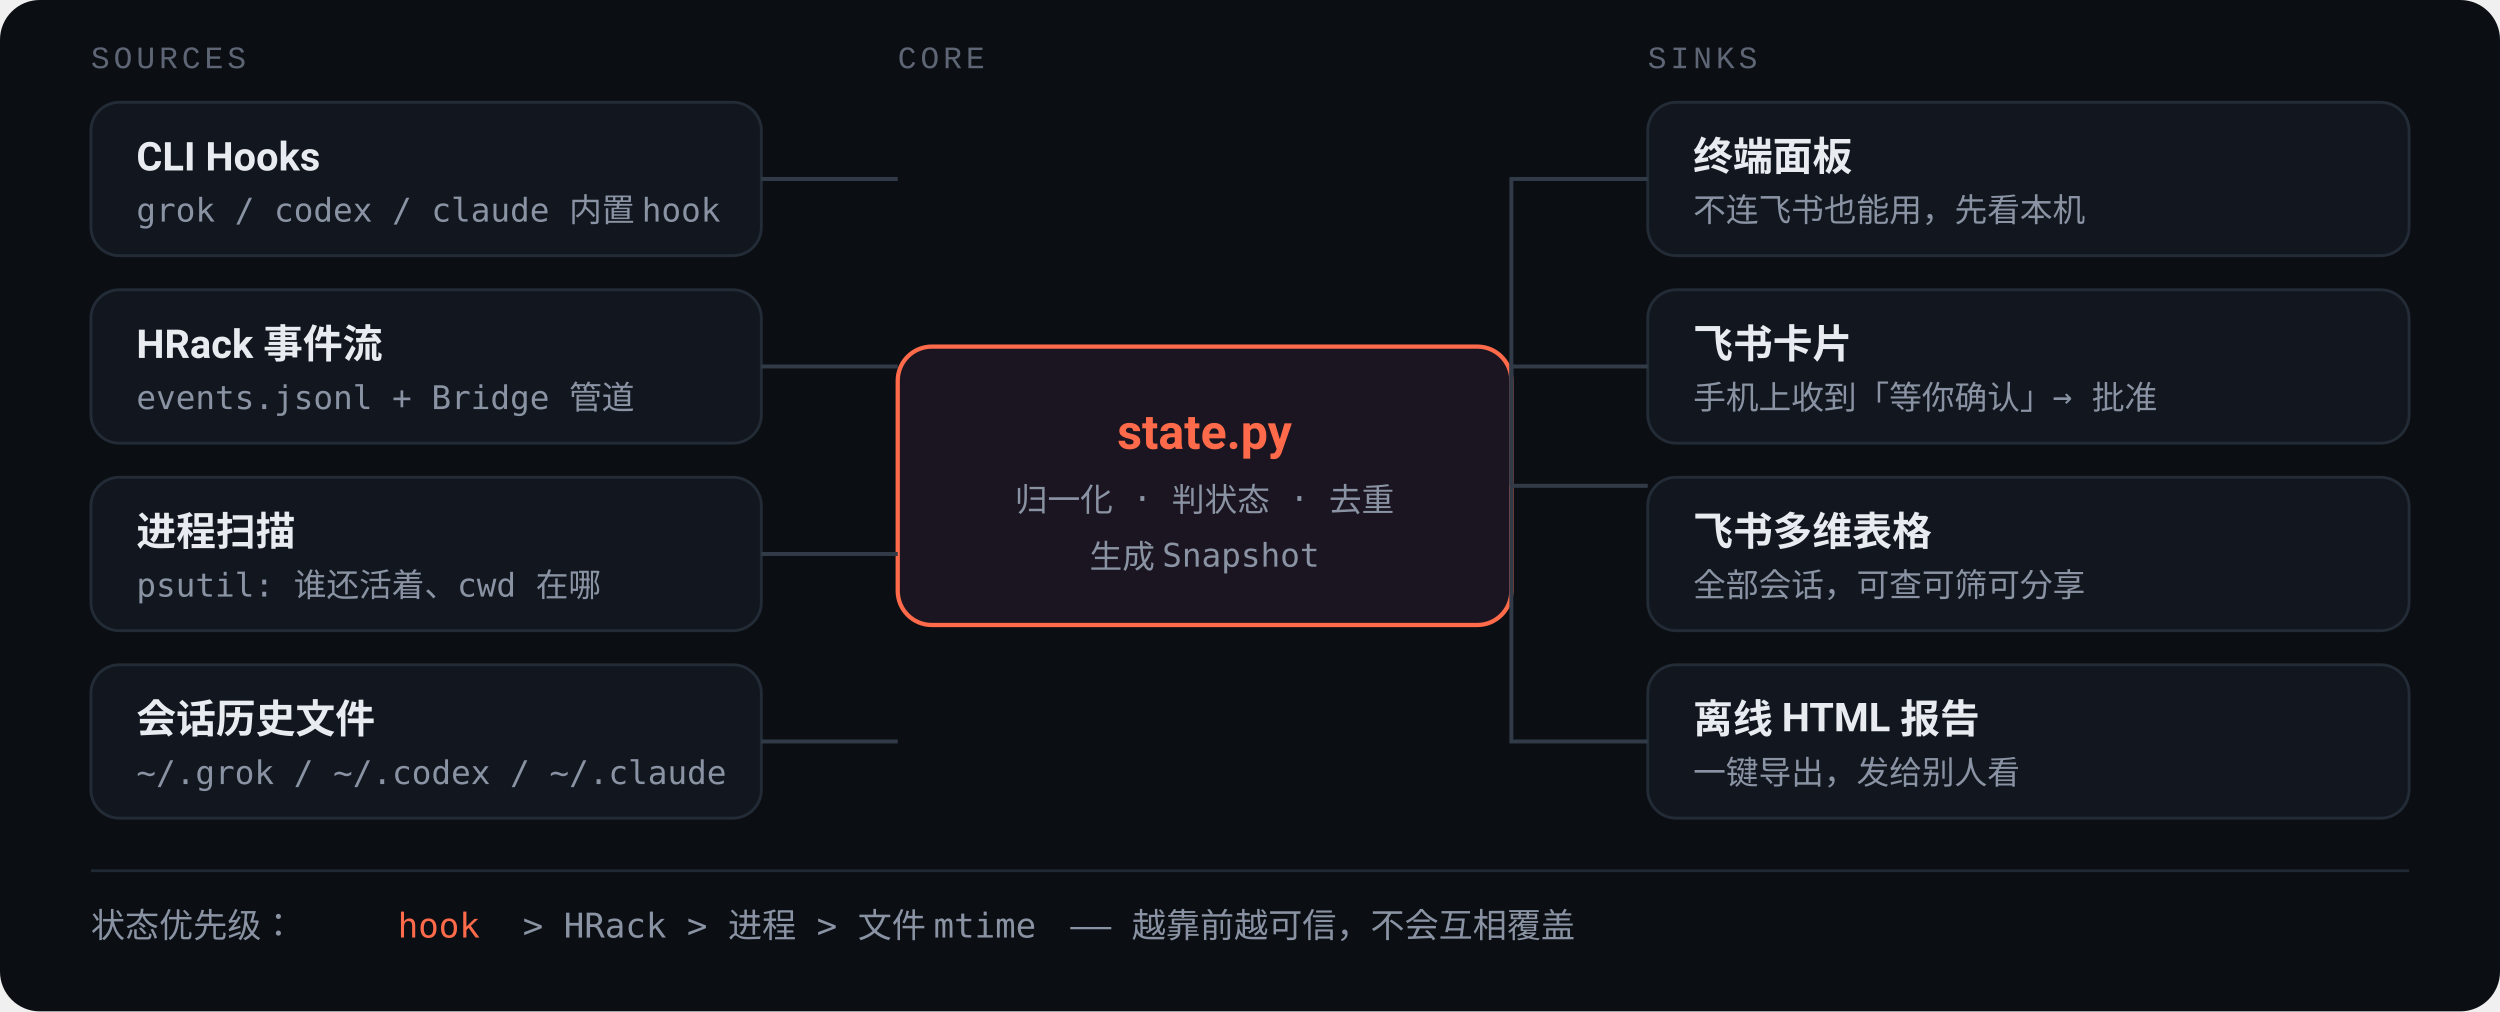
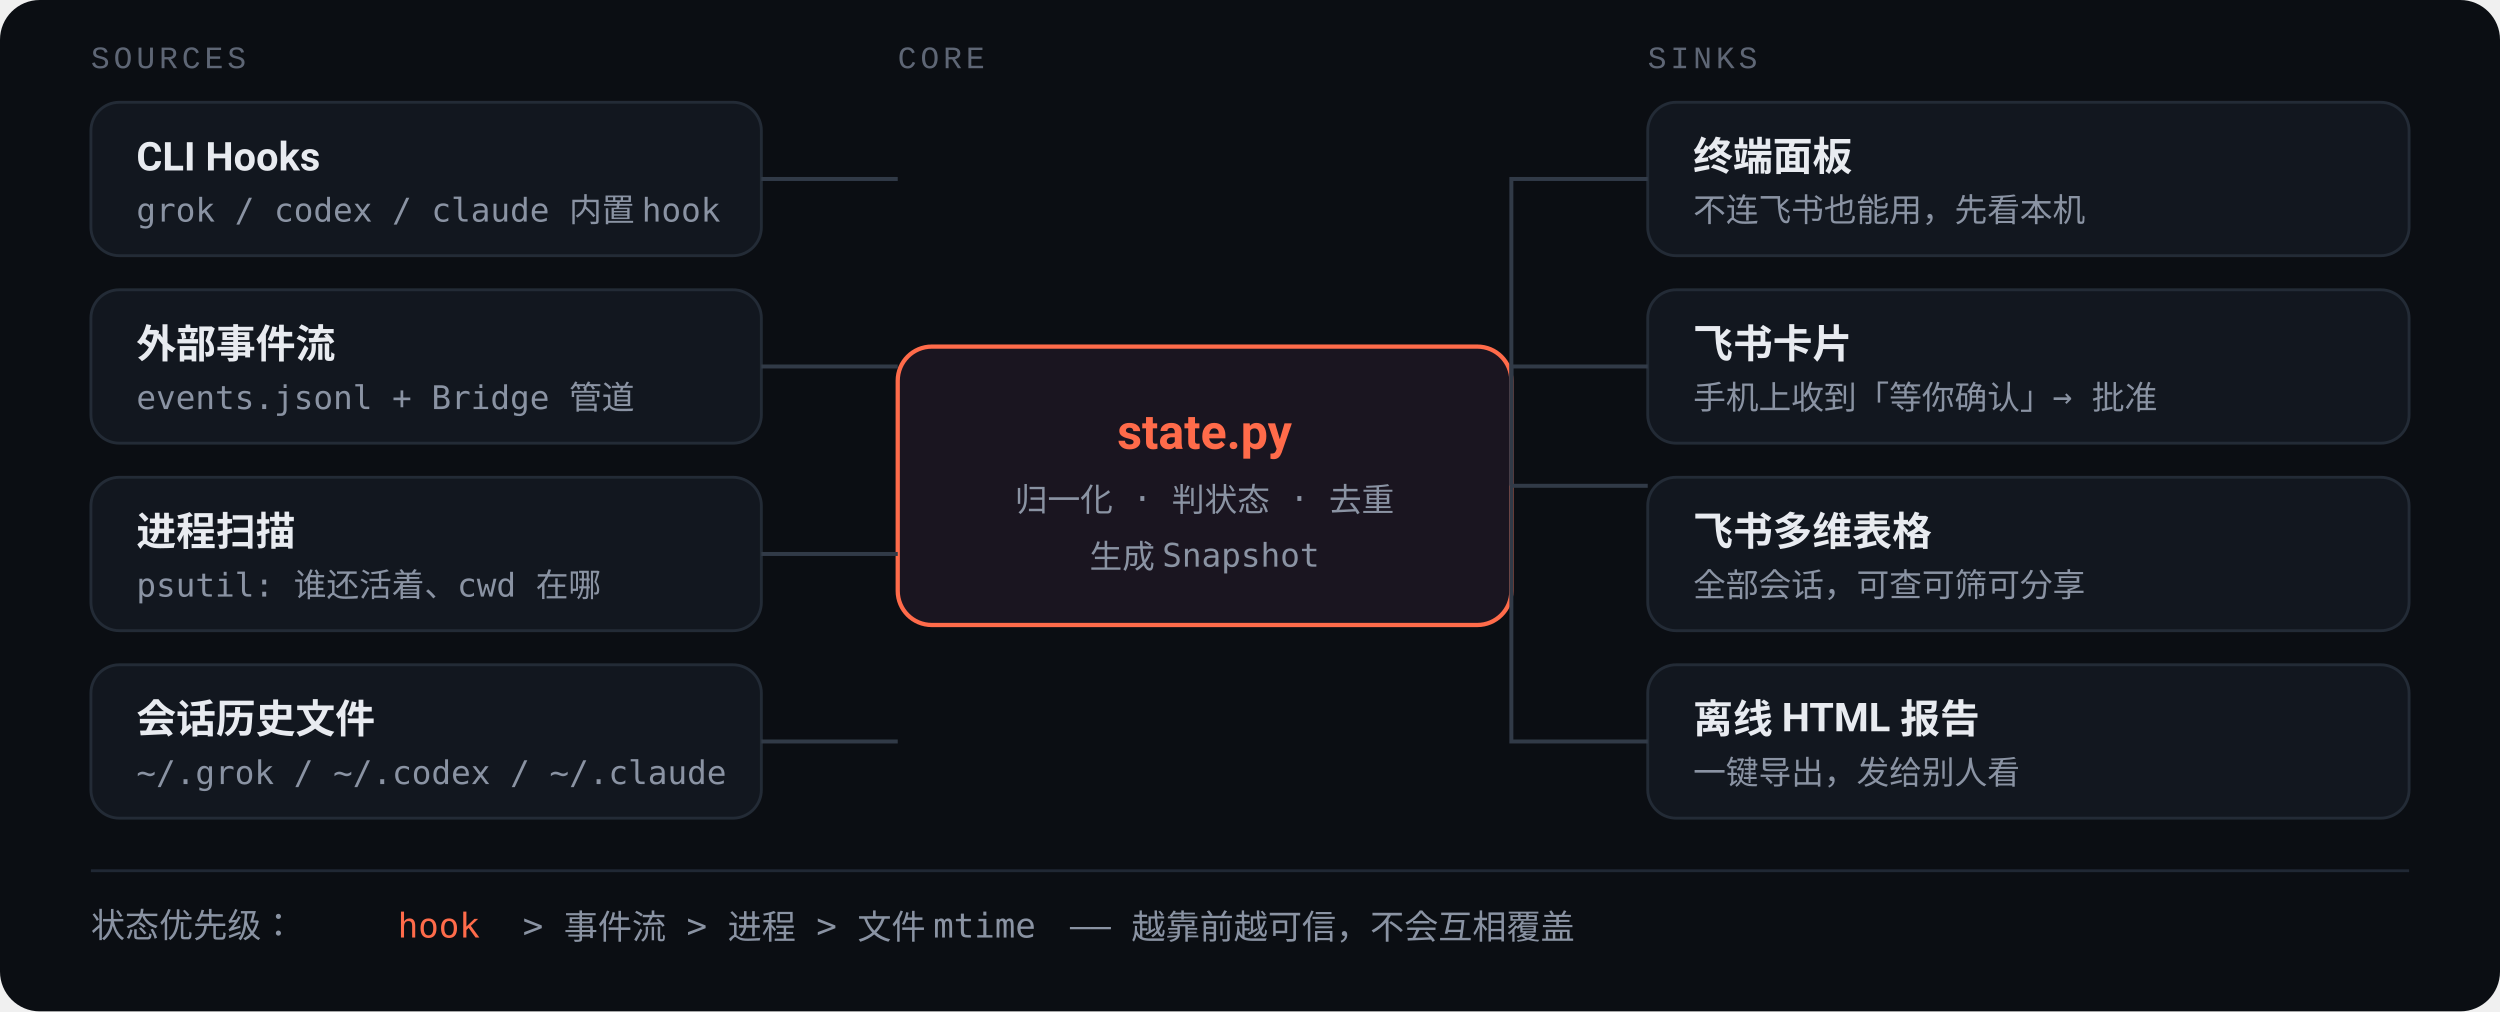
<svg xmlns="http://www.w3.org/2000/svg" viewBox="0 0 880 356" width="880" height="356" role="img" aria-label="Grok Build Center architecture">
  <style>
    .bg    { fill: #0B0E13; }
    .box   { fill: #12171F; stroke: #232B36; stroke-width: 1; }
    .core  { fill: #1A1520; stroke: #FF6B4A; stroke-width: 1.5; }
    .t     { fill: #E8EBF0; }
    .d     { fill: #8A93A3; }
    .f     { fill: #5E6675; }
    .k     { fill: #FF6B4A; }
    .arr   { stroke: #313A47; stroke-width: 1.4; fill: none; }
    .cap   { fill: #5E6675; }
    .hair  { fill: #202834; }
    @media (prefers-color-scheme: light) {
      .bg    { fill: #F5F7FA; }
      .box   { fill: #FFFFFF; stroke: #DCE2EC; }
      .core  { fill: #FFF4F0; stroke: #E5533A; }
      .t     { fill: #0F1420; }
      .d     { fill: #626C7D; }
      .f     { fill: #98A1B0; }
      .k     { fill: #C8452A; }
      .arr   { stroke: #B4BECD; }
      .cap   { fill: #8A93A3; }
      .hair  { fill: #E4E9F1; }
    }
  </style>
  <rect class="bg" width="880" height="356" rx="14" />
  <g font-family="ui-monospace, SFMono-Regular, Menlo, Consolas, 'Liberation Mono', monospace" font-size="11" letter-spacing="1.4" class="cap">
    <text x="32" y="24">SOURCES</text>
    <text x="316" y="24">CORE</text>
    <text x="580" y="24">SINKS</text>
  </g>
  <g>
    <rect class="box" x="32" y="36" width="236" height="54" rx="10" />
    <text x="48" y="60" font-family="ui-sans-serif, -apple-system, 'Segoe UI', Roboto, Arial, sans-serif" font-size="14" font-weight="600" class="t">CLI Hooks</text>
    <text x="48" y="78" font-family="ui-monospace, Menlo, Consolas, monospace" font-size="11.5" class="d">grok / codex / claude 内置 hook</text>
    <rect class="box" x="32" y="102" width="236" height="54" rx="10" />
-     <text x="48" y="126" font-family="ui-sans-serif, -apple-system, 'Segoe UI', Roboto, Arial, sans-serif" font-size="14" font-weight="600" class="t">HRack 事件流</text>
+     <text x="48" y="126" font-family="ui-sans-serif, -apple-system, 'Segoe UI', Roboto, Arial, sans-serif" font-size="14" font-weight="600" class="t">外部事件流</text>
    <text x="48" y="144" font-family="ui-monospace, Menlo, Consolas, monospace" font-size="11.5" class="d">events.jsonl + Bridge 管道</text>
    <rect class="box" x="32" y="168" width="236" height="54" rx="10" />
    <text x="48" y="192" font-family="ui-sans-serif, -apple-system, 'Segoe UI', Roboto, Arial, sans-serif" font-size="14" font-weight="600" class="t">进程扫描</text>
    <text x="48" y="210" font-family="ui-monospace, Menlo, Consolas, monospace" font-size="11.5" class="d">psutil: 谁还活着、cwd 在哪</text>
    <rect class="box" x="32" y="234" width="236" height="54" rx="10" />
    <text x="48" y="258" font-family="ui-sans-serif, -apple-system, 'Segoe UI', Roboto, Arial, sans-serif" font-size="14" font-weight="600" class="t">会话历史文件</text>
    <text x="48" y="276" font-family="ui-monospace, Menlo, Consolas, monospace" font-size="11.5" class="d">~/.grok / ~/.codex / ~/.claude</text>
  </g>
  <rect class="core" x="316" y="122" width="216" height="98" rx="12" />
  <text x="424" y="158" text-anchor="middle" font-family="ui-sans-serif, -apple-system, 'Segoe UI', Roboto, Arial, sans-serif" font-size="17" font-weight="700" class="k">state.py</text>
  <text x="424" y="180" text-anchor="middle" font-family="ui-monospace, Menlo, Consolas, monospace" font-size="11.5" class="d">归一化 · 判状态 · 去重</text>
  <text x="424" y="200" text-anchor="middle" font-family="ui-monospace, Menlo, Consolas, monospace" font-size="11.5" class="d">生成 Snapshot</text>
  <g>
    <rect class="box" x="580" y="36" width="268" height="54" rx="10" />
    <text x="596" y="60" font-family="ui-sans-serif, -apple-system, 'Segoe UI', Roboto, Arial, sans-serif" font-size="14" font-weight="600" class="t">终端面板</text>
    <text x="596" y="78" font-family="ui-monospace, Menlo, Consolas, monospace" font-size="11.5" class="d">不连飞书也能用，先看本机</text>
    <rect class="box" x="580" y="102" width="268" height="54" rx="10" />
    <text x="596" y="126" font-family="ui-sans-serif, -apple-system, 'Segoe UI', Roboto, Arial, sans-serif" font-size="14" font-weight="600" class="t">飞书卡片</text>
    <text x="596" y="144" font-family="ui-monospace, Menlo, Consolas, monospace" font-size="11.5" class="d">手机上收到「等你确认」→ 批准</text>
    <rect class="box" x="580" y="168" width="268" height="54" rx="10" />
    <text x="596" y="192" font-family="ui-sans-serif, -apple-system, 'Segoe UI', Roboto, Arial, sans-serif" font-size="14" font-weight="600" class="t">飞书多维表格</text>
    <text x="596" y="210" font-family="ui-monospace, Menlo, Consolas, monospace" font-size="11.5" class="d">全部会话，可查可筛可分享</text>
    <rect class="box" x="580" y="234" width="268" height="54" rx="10" />
    <text x="596" y="258" font-family="ui-sans-serif, -apple-system, 'Segoe UI', Roboto, Arial, sans-serif" font-size="14" font-weight="600" class="t">离线 HTML 报告</text>
    <text x="596" y="276" font-family="ui-monospace, Menlo, Consolas, monospace" font-size="11.5" class="d">一键导出，发给别人看</text>
  </g>
  <g class="arr">
    <path d="M268 63  H316" />
    <path d="M268 129 H316" />
    <path d="M268 195 H316" />
    <path d="M268 261 H316" />
    <path d="M532 171 H580" />
    <path d="M532 171 V63  H580" />
    <path d="M532 171 V129 H580" />
    <path d="M532 171 V261 H580" />
  </g>
  <rect class="hair" x="32" y="306" width="816" height="1" />
  <text x="32" y="330" font-family="ui-monospace, Menlo, Consolas, monospace" font-size="12" class="d">状态优先级：</text>
  <text x="140" y="330" font-family="ui-monospace, Menlo, Consolas, monospace" font-size="12" class="k">hook</text>
-   <text x="184" y="330" font-family="ui-monospace, Menlo, Consolas, monospace" font-size="12" class="d">&gt; HRack &gt; 进程 &gt; 文件 mtime　—— 越靠前越可信，不会互相覆盖</text>
+   <text x="184" y="330" font-family="ui-monospace, Menlo, Consolas, monospace" font-size="12" class="d">&gt; 事件流 &gt; 进程 &gt; 文件 mtime　—— 越靠前越可信，不会互相覆盖</text>
</svg>
